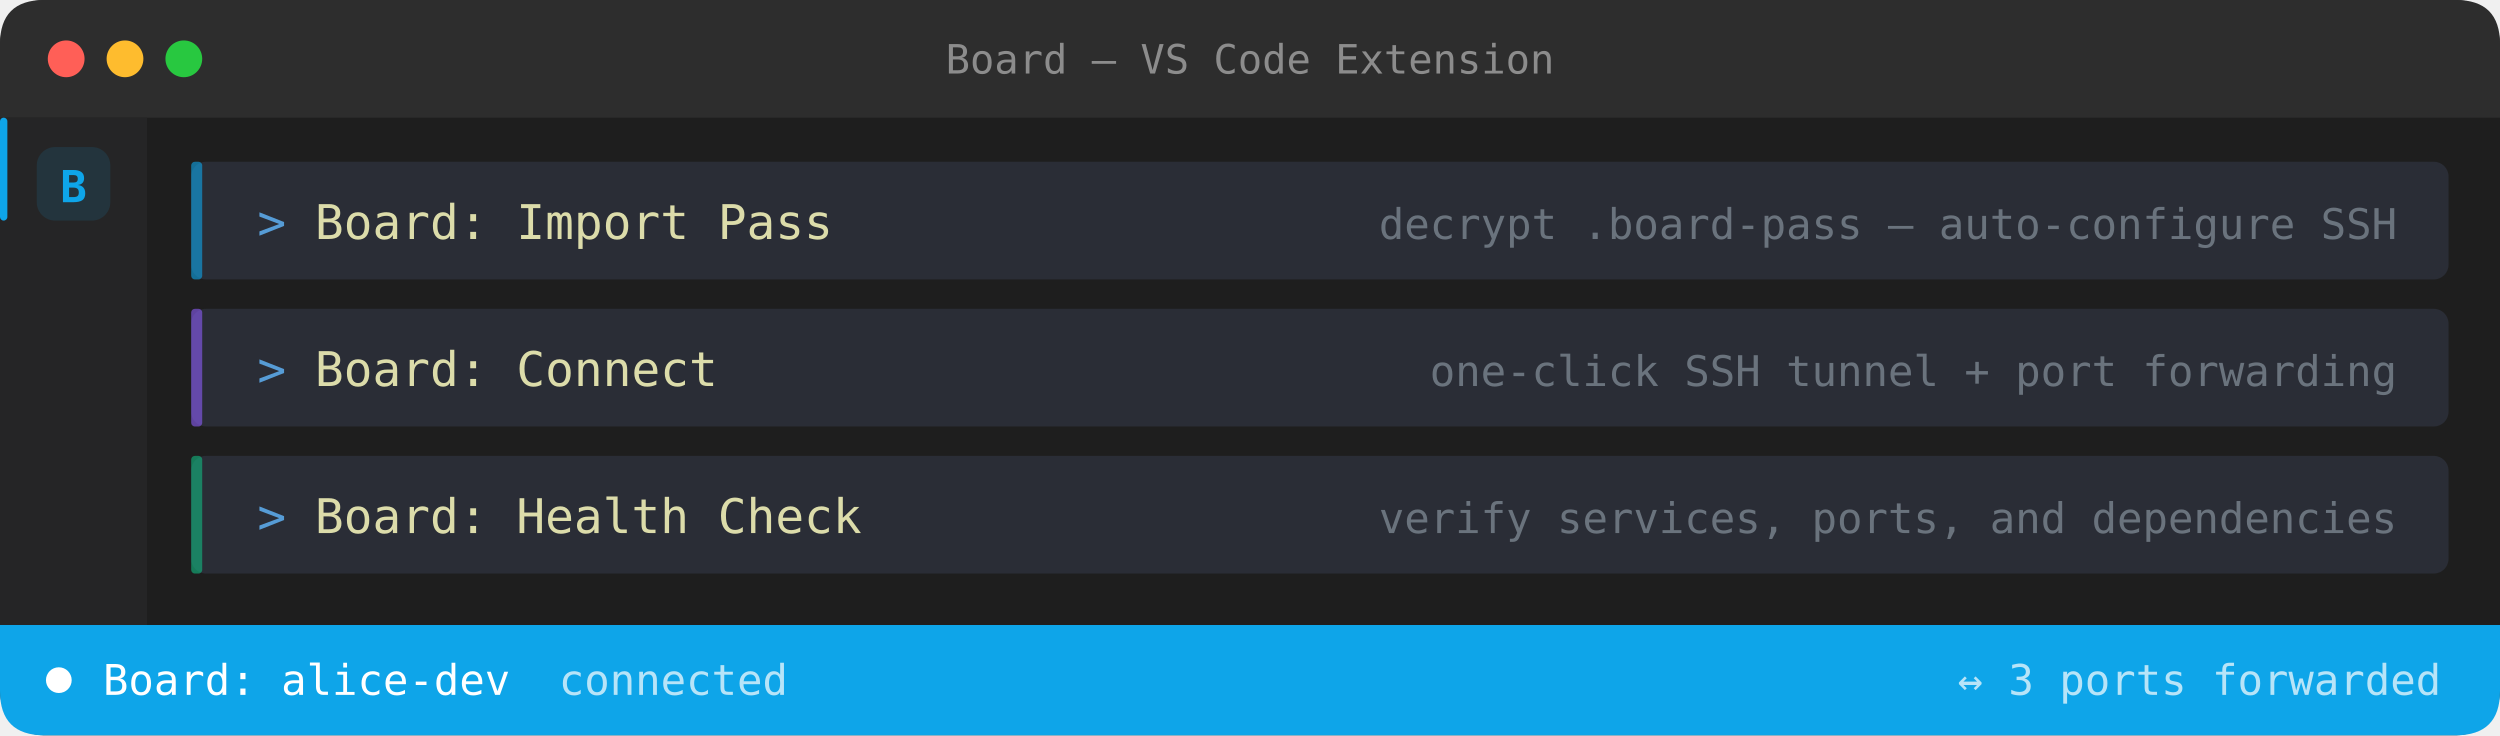
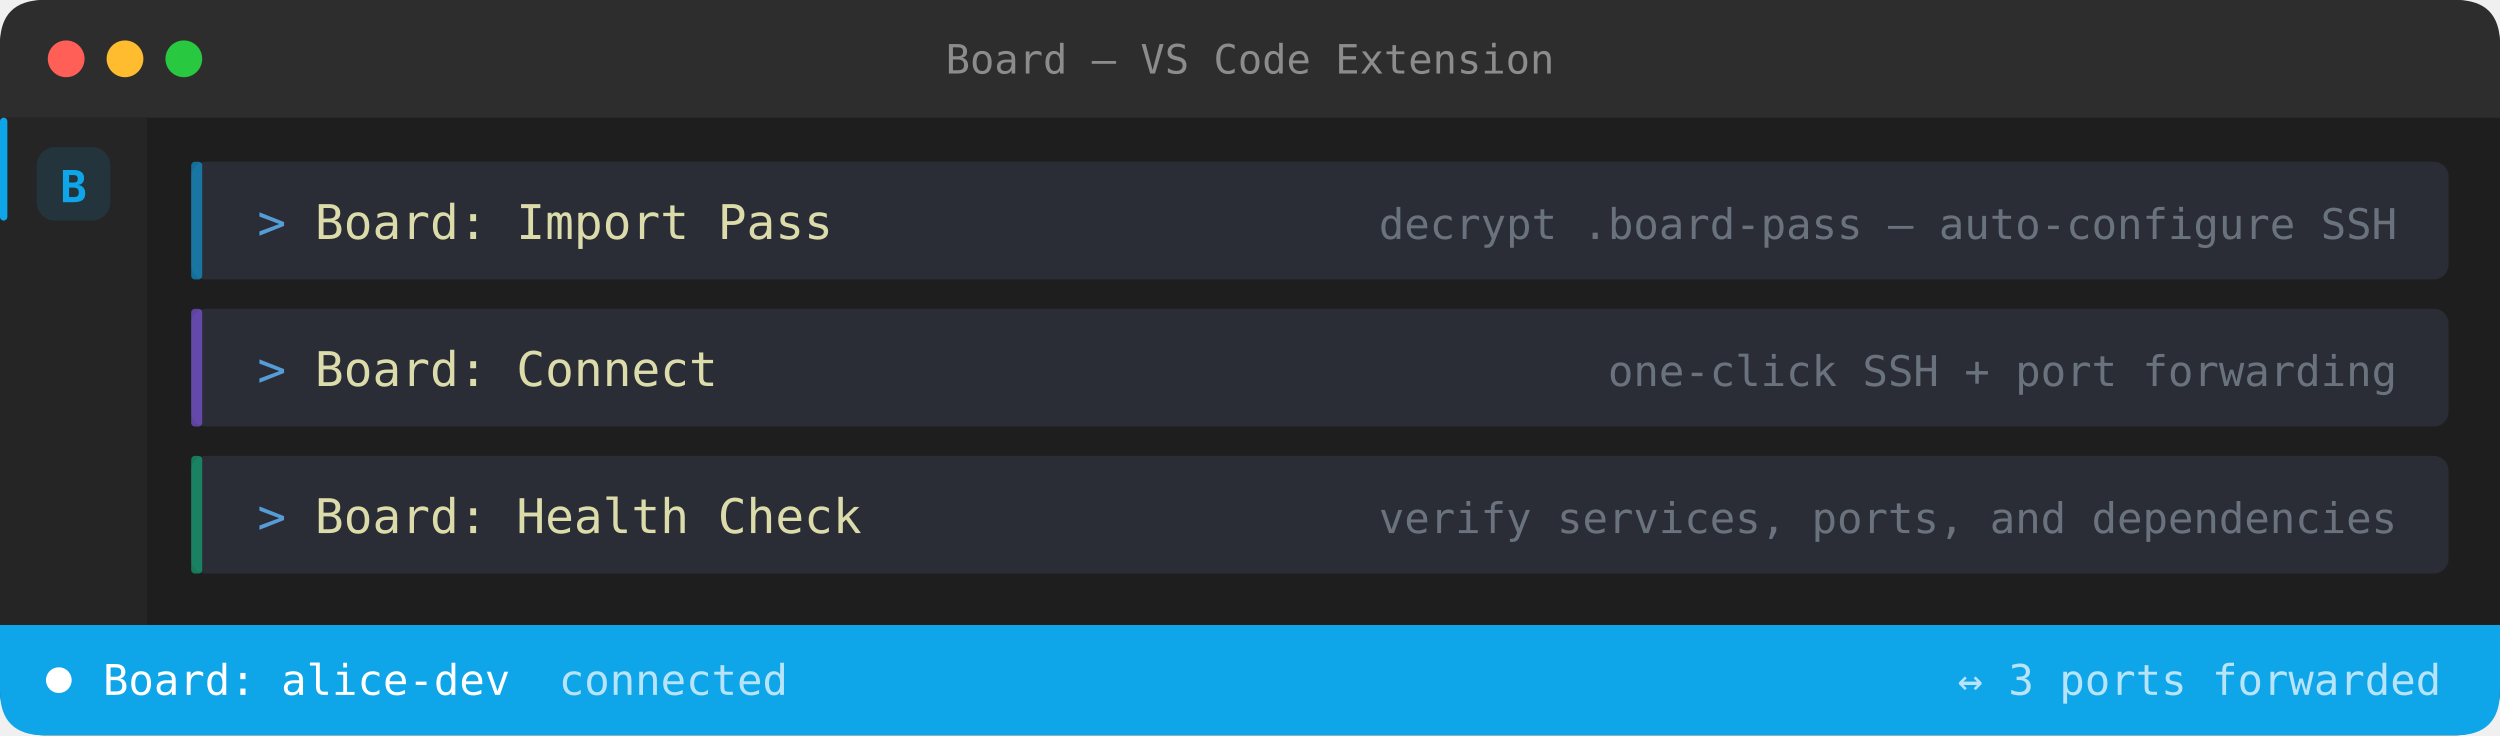
<svg xmlns="http://www.w3.org/2000/svg" viewBox="0 0 680 200" width="680" height="200">
  <defs>
    <style>
      text { font-family: ui-monospace, SFMono-Regular, Menlo, Monaco, Consolas, monospace; }
      @keyframes pulse {
        0%, 100% { opacity: 0.45; }
        50% { opacity: 1; }
      }
      .status-dot { animation: pulse 2.5s ease-in-out infinite; }
    </style>
  </defs>
  <rect width="680" height="200" rx="12" fill="#1e1e1e" />
  <path d="M0,12 Q0,0 12,0 L668,0 Q680,0 680,12 L680,32 L0,32 Z" fill="#2d2d2d" />
  <circle cx="18" cy="16" r="5" fill="#ff5f57" />
  <circle cx="34" cy="16" r="5" fill="#febc2e" />
  <circle cx="50" cy="16" r="5" fill="#28c840" />
  <text x="340" y="20" text-anchor="middle" font-family="system-ui, -apple-system, sans-serif" font-size="11" fill="#8c8c8c">Board — VS Code Extension</text>
  <rect x="0" y="32" width="40" height="138" fill="#252526" />
  <rect x="0" y="32" width="2" height="28" fill="#0ea5e9" rx="1" />
  <rect x="10" y="40" width="20" height="20" rx="5" fill="#0ea5e9" opacity="0.12" />
  <text x="20" y="55" text-anchor="middle" font-family="system-ui, sans-serif" font-size="12" font-weight="700" fill="#0ea5e9">B</text>
  <rect x="52" y="44" width="614" height="32" rx="4" fill="#2a2d36" />
  <rect x="52" y="44" width="3" height="32" rx="1" fill="#0ea5e9" opacity="0.6" />
  <text x="70" y="65" font-size="13">
    <tspan fill="#569cd6">&gt;</tspan>
    <tspan fill="#dcdcaa"> Board: Import Pass</tspan>
  </text>
  <text x="652" y="65" text-anchor="end" font-family="system-ui, -apple-system, sans-serif" font-size="11.5" fill="#6a737d">decrypt .board-pass — auto-configure SSH</text>
  <rect x="52" y="84" width="614" height="32" rx="4" fill="#2a2d36" />
  <rect x="52" y="84" width="3" height="32" rx="1" fill="#8b5cf6" opacity="0.6" />
  <text x="70" y="105" font-size="13">
    <tspan fill="#569cd6">&gt;</tspan>
    <tspan fill="#dcdcaa"> Board: Connect</tspan>
  </text>
-   <text x="652" y="105" text-anchor="end" font-family="system-ui, -apple-system, sans-serif" font-size="11.5" fill="#6a737d">one-click SSH tunnel + port forwarding</text>
+   <text x="652" y="105" text-anchor="end" font-family="system-ui, -apple-system, sans-serif" font-size="11.5" fill="#6a737d">one-click SSH + port forwarding</text>
  <rect x="52" y="124" width="614" height="32" rx="4" fill="#2a2d36" />
  <rect x="52" y="124" width="3" height="32" rx="1" fill="#10b981" opacity="0.6" />
  <text x="70" y="145" font-size="13">
    <tspan fill="#569cd6">&gt;</tspan>
    <tspan fill="#dcdcaa"> Board: Health Check</tspan>
  </text>
  <text x="652" y="145" text-anchor="end" font-family="system-ui, -apple-system, sans-serif" font-size="11.5" fill="#6a737d">verify services, ports, and dependencies</text>
  <path d="M0,170 L680,170 L680,188 Q680,200 668,200 L12,200 Q0,200 0,188 Z" fill="#0ea5e9" />
  <circle cx="16" cy="185" r="3.5" fill="#fff" class="status-dot" />
  <text x="28" y="189" font-family="system-ui, -apple-system, sans-serif" font-size="11.5" font-weight="500" fill="#fff">Board: alice-dev</text>
  <text x="152" y="189" font-family="system-ui, -apple-system, sans-serif" font-size="11.5" fill="rgba(255,255,255,0.7)">connected</text>
  <text x="664" y="189" text-anchor="end" font-family="system-ui, -apple-system, sans-serif" font-size="11.5" fill="rgba(255,255,255,0.7)">↔ 3 ports forwarded</text>
</svg>
